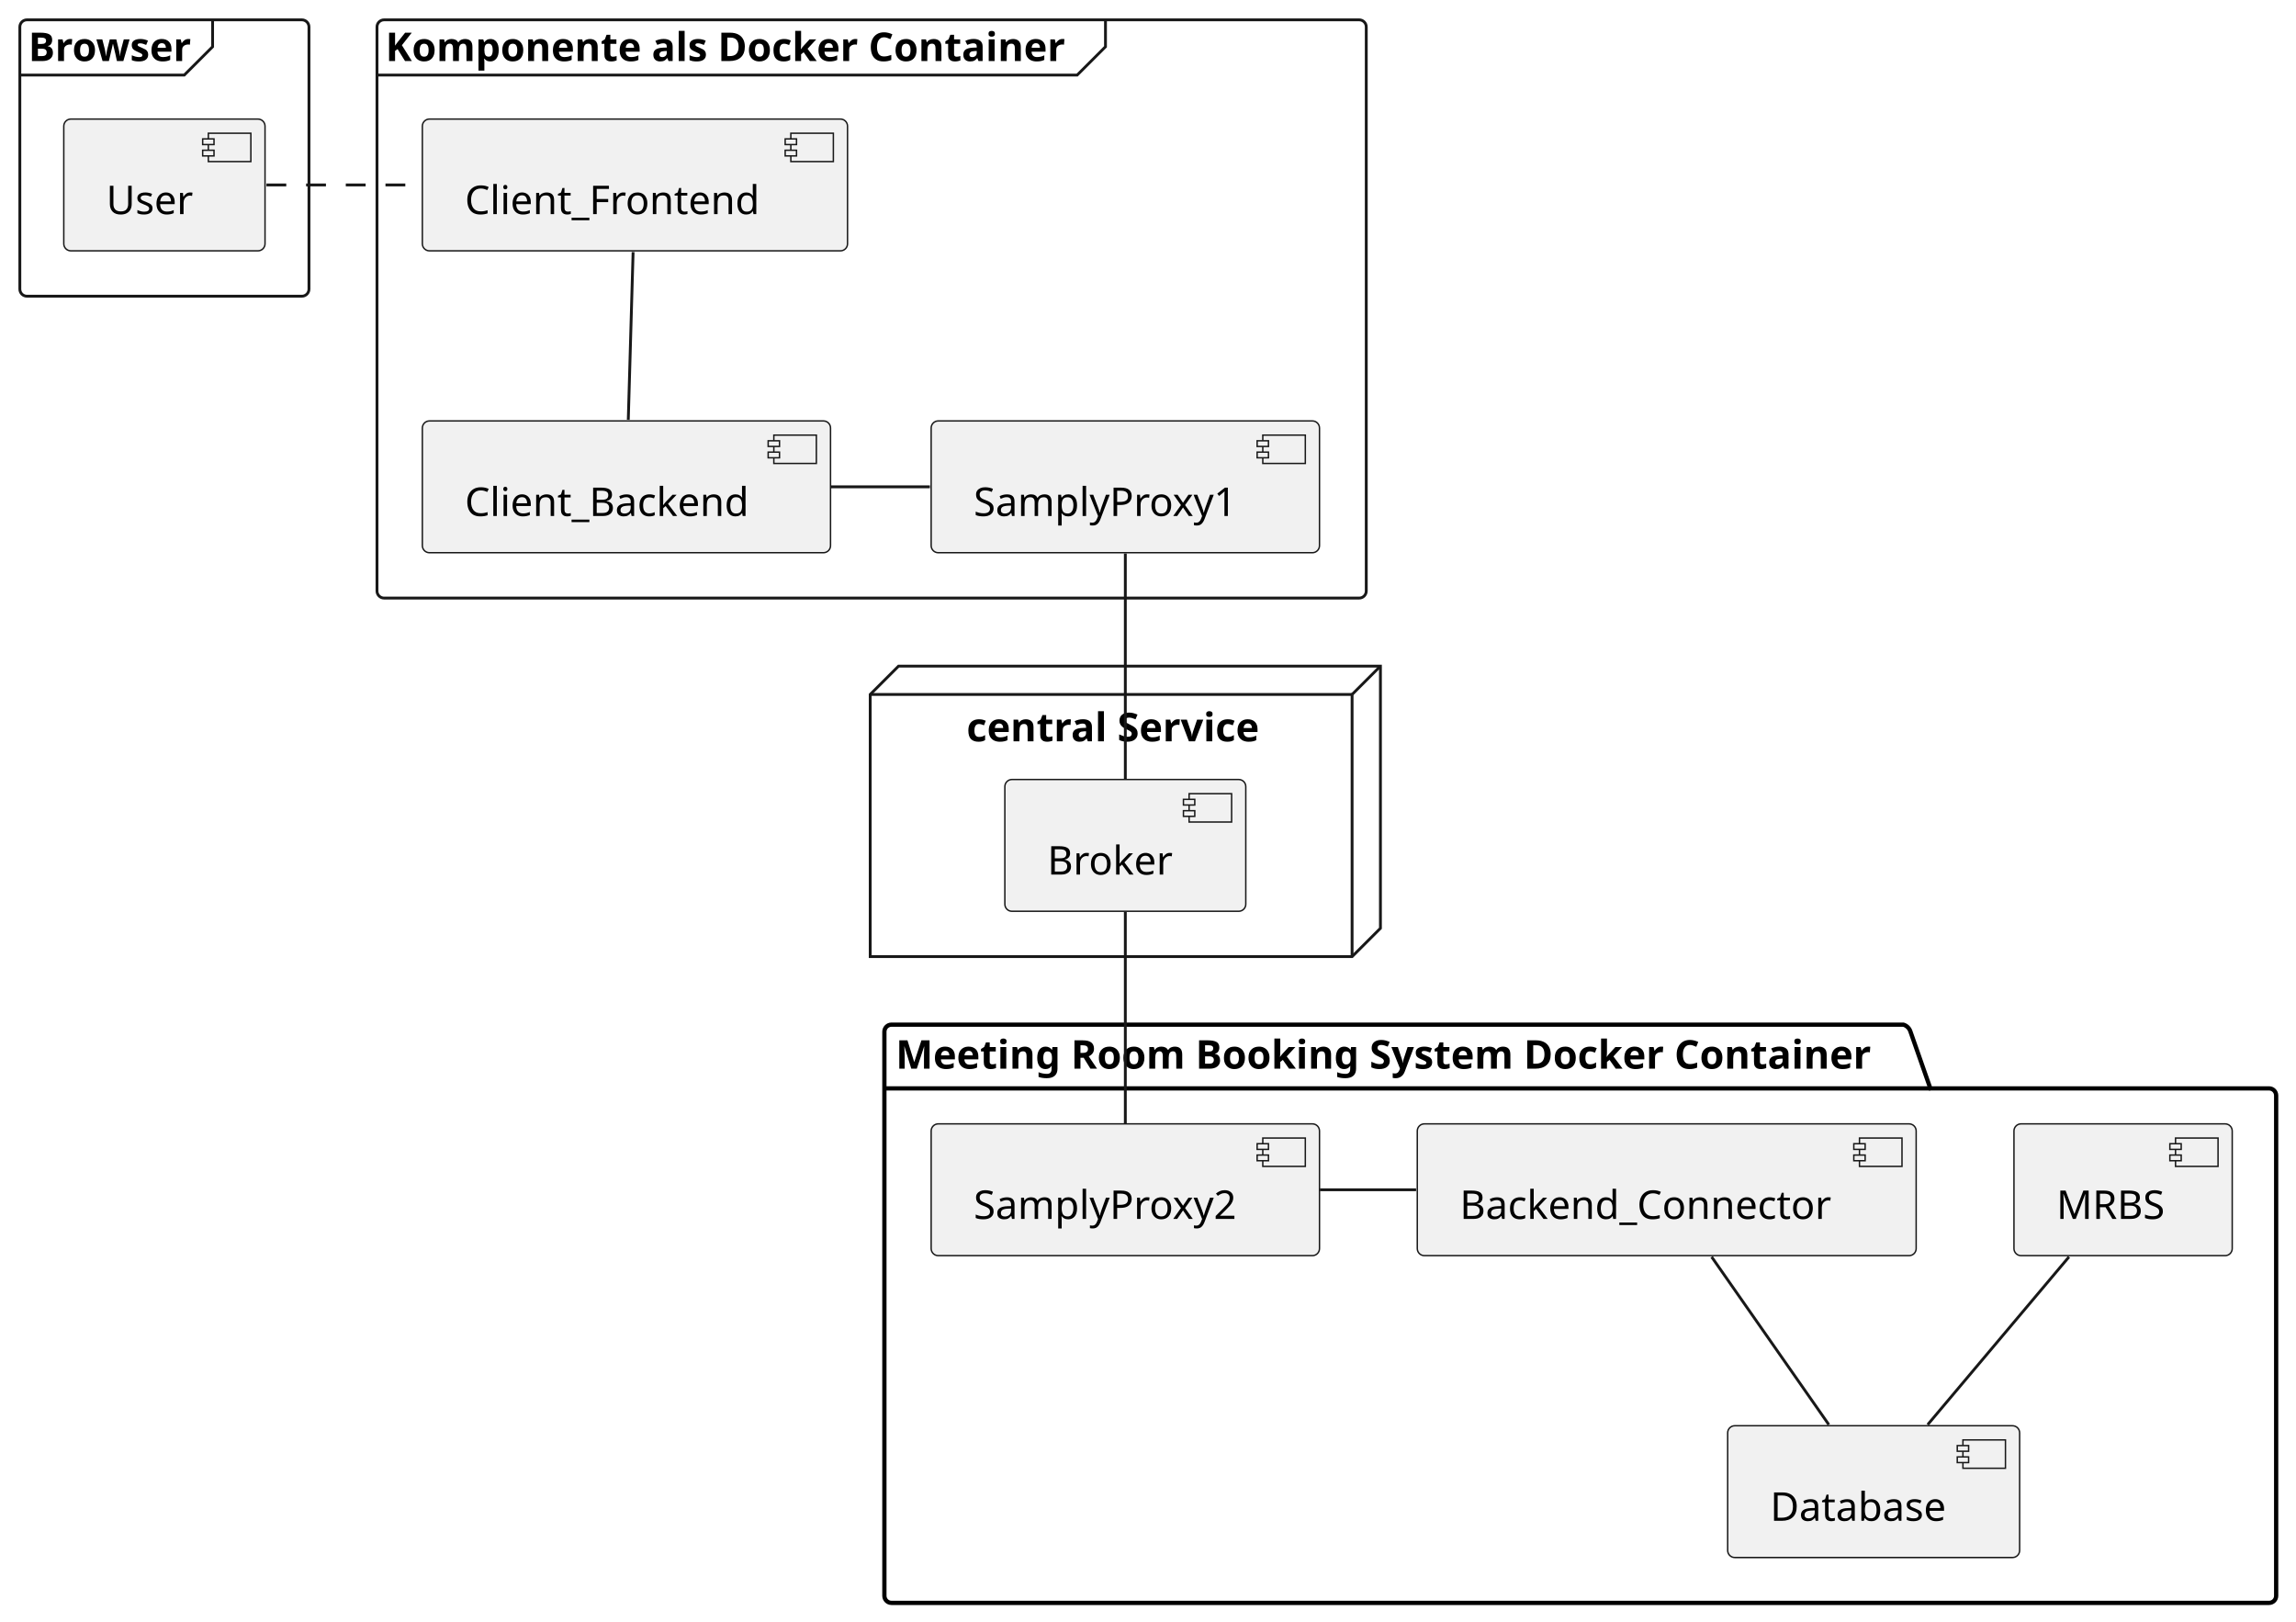
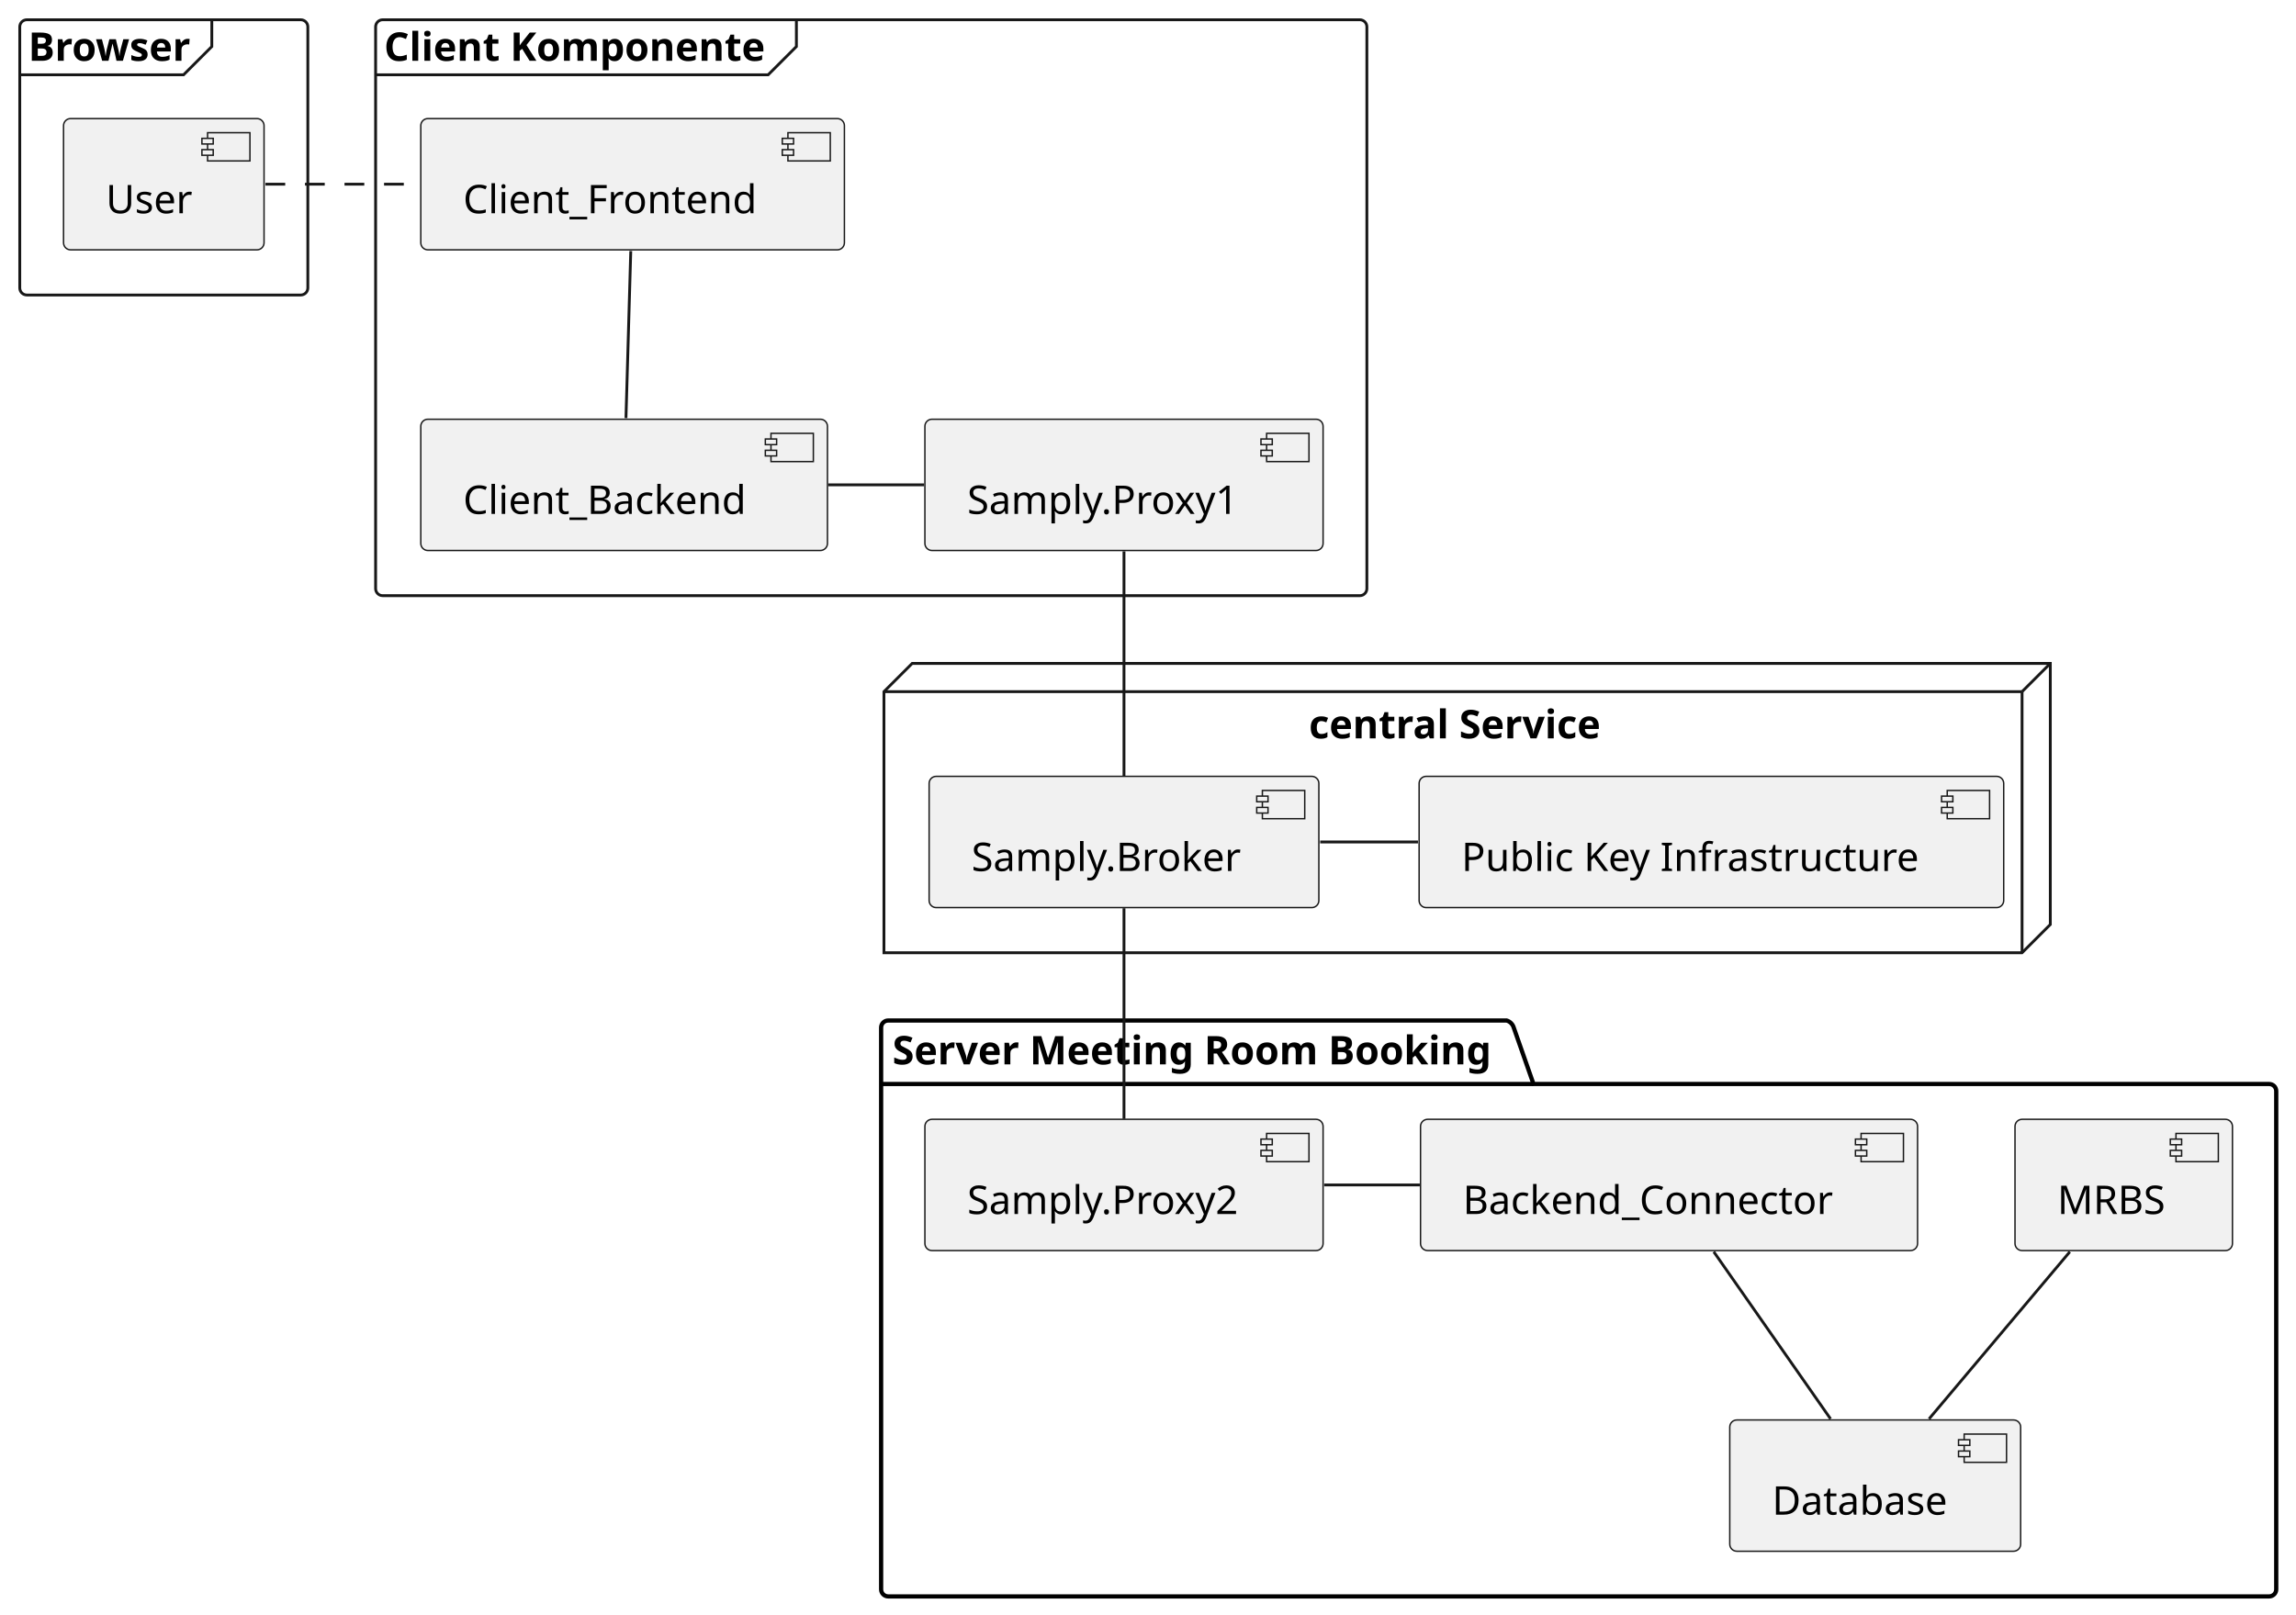
- <svg xmlns="http://www.w3.org/2000/svg" contentStyleType="text/css" height="572px" preserveAspectRatio="none" style="width:810px;height:572px;background:#FFFFFF;" version="1.1" viewBox="0 0 810 572" width="810px" zoomAndPan="magnify">
+ <svg xmlns="http://www.w3.org/2000/svg" contentStyleType="text/css" height="572px" preserveAspectRatio="none" style="width:813px;height:572px;background:#FFFFFF;" version="1.1" viewBox="0 0 813 572" width="813px" zoomAndPan="magnify">
  <defs />
  <g>
    <g id="cluster_Browser">
      <rect fill="none" height="97.49" rx="2.5" ry="2.5" style="stroke:#181818;stroke-width:1.0;" width="102" x="7" y="7" />
      <path d="M75,7 L75,16.488 L65,26.488 L7,26.488 " fill="none" style="stroke:#181818;stroke-width:1.0;" />
      <text fill="#000000" font-family="sans-serif" font-size="14" font-weight="bold" lengthAdjust="spacing" textLength="58" x="10" y="21.535">Browser</text>
    </g>
-     <g id="cluster_Komponente als Docker Container">
-       <rect fill="none" height="203.98" rx="2.5" ry="2.5" style="stroke:#181818;stroke-width:1.0;" width="349" x="133" y="7" />
-       <path d="M390,7 L390,16.488 L380,26.488 L133,26.488 " fill="none" style="stroke:#181818;stroke-width:1.0;" />
-       <text fill="#000000" font-family="sans-serif" font-size="14" font-weight="bold" lengthAdjust="spacing" textLength="247" x="136" y="21.535">Komponente als Docker Container</text>
+     <g id="cluster_Client Komponente">
+       <rect fill="none" height="203.98" rx="2.5" ry="2.5" style="stroke:#181818;stroke-width:1.0;" width="351" x="133" y="7" />
+       <path d="M282,7 L282,16.488 L272,26.488 L133,26.488 " fill="none" style="stroke:#181818;stroke-width:1.0;" />
+       <text fill="#000000" font-family="sans-serif" font-size="14" font-weight="bold" lengthAdjust="spacing" textLength="139" x="136" y="21.535">Client Komponente</text>
    </g>
    <g id="cluster_central Service">
-       <polygon fill="none" points="307,244.98,317,234.98,487,234.98,487,327.46,477,337.46,307,337.46,307,244.98" style="stroke:#181818;stroke-width:1.0;" />
-       <line style="stroke:#181818;stroke-width:1.0;" x1="477" x2="487" y1="244.98" y2="234.98" />
-       <line style="stroke:#181818;stroke-width:1.0;" x1="307" x2="477" y1="244.98" y2="244.98" />
-       <line style="stroke:#181818;stroke-width:1.0;" x1="477" x2="477" y1="244.98" y2="337.46" />
-       <text fill="#000000" font-family="sans-serif" font-size="14" font-weight="bold" lengthAdjust="spacing" textLength="104" x="341" y="261.515">central Service</text>
+       <polygon fill="none" points="313,244.98,323,234.98,726,234.98,726,327.46,716,337.46,313,337.46,313,244.98" style="stroke:#181818;stroke-width:1.0;" />
+       <line style="stroke:#181818;stroke-width:1.0;" x1="716" x2="726" y1="244.98" y2="234.98" />
+       <line style="stroke:#181818;stroke-width:1.0;" x1="313" x2="716" y1="244.98" y2="244.98" />
+       <line style="stroke:#181818;stroke-width:1.0;" x1="716" x2="716" y1="244.98" y2="337.46" />
+       <text fill="#000000" font-family="sans-serif" font-size="14" font-weight="bold" lengthAdjust="spacing" textLength="104" x="463.5" y="261.515">central Service</text>
    </g>
-     <g id="cluster_Meeting Room Booking System Docker Container">
-       <path d="M314.5,361.46 L671.5,361.46 A3.75,3.75 0 0 1 674,363.96 L681,383.948 L800.5,383.948 A2.5,2.5 0 0 1 803,386.448 L803,562.94 A2.5,2.5 0 0 1 800.5,565.44 L314.5,565.44 A2.5,2.5 0 0 1 312,562.94 L312,363.96 A2.5,2.5 0 0 1 314.5,361.46 " fill="none" style="stroke:#000000;stroke-width:1.5;" />
-       <line style="stroke:#000000;stroke-width:1.5;" x1="312" x2="681" y1="383.948" y2="383.948" />
-       <text fill="#000000" font-family="sans-serif" font-size="14" font-weight="bold" lengthAdjust="spacing" textLength="356" x="316" y="376.995">Meeting Room Booking System Docker Container</text>
+     <g id="cluster_Server Meeting Room Booking">
+       <path d="M314.5,361.46 L533.5,361.46 A3.75,3.75 0 0 1 536,363.96 L543,383.948 L803.5,383.948 A2.5,2.5 0 0 1 806,386.448 L806,562.94 A2.5,2.5 0 0 1 803.5,565.44 L314.5,565.44 A2.5,2.5 0 0 1 312,562.94 L312,363.96 A2.5,2.5 0 0 1 314.5,361.46 " fill="none" style="stroke:#000000;stroke-width:1.5;" />
+       <line style="stroke:#000000;stroke-width:1.5;" x1="312" x2="543" y1="383.948" y2="383.948" />
+       <text fill="#000000" font-family="sans-serif" font-size="14" font-weight="bold" lengthAdjust="spacing" textLength="218" x="316" y="376.995">Server Meeting Room Booking</text>
    </g>
    <g id="elem_User">
      <rect fill="#F1F1F1" height="46.488" rx="2.5" ry="2.5" style="stroke:#181818;stroke-width:0.5;" width="71" x="22.5" y="42" />
      <rect fill="#F1F1F1" height="10" style="stroke:#181818;stroke-width:0.5;" width="15" x="73.5" y="47" />
      <rect fill="#F1F1F1" height="2" style="stroke:#181818;stroke-width:0.5;" width="4" x="71.5" y="49" />
      <rect fill="#F1F1F1" height="2" style="stroke:#181818;stroke-width:0.5;" width="4" x="71.5" y="53" />
      <text fill="#000000" font-family="sans-serif" font-size="14" lengthAdjust="spacing" textLength="31" x="37.5" y="75.535">User</text>
    </g>
    <g id="elem_Client_Frontend">
      <rect fill="#F1F1F1" height="46.488" rx="2.5" ry="2.5" style="stroke:#181818;stroke-width:0.5;" width="150" x="149" y="42" />
      <rect fill="#F1F1F1" height="10" style="stroke:#181818;stroke-width:0.5;" width="15" x="279" y="47" />
      <rect fill="#F1F1F1" height="2" style="stroke:#181818;stroke-width:0.5;" width="4" x="277" y="49" />
      <rect fill="#F1F1F1" height="2" style="stroke:#181818;stroke-width:0.5;" width="4" x="277" y="53" />
      <text fill="#000000" font-family="sans-serif" font-size="14" lengthAdjust="spacing" textLength="110" x="164" y="75.535">Client_Frontend</text>
    </g>
    <g id="elem_Client_Backend">
      <rect fill="#F1F1F1" height="46.488" rx="2.5" ry="2.5" style="stroke:#181818;stroke-width:0.5;" width="144" x="149" y="148.49" />
      <rect fill="#F1F1F1" height="10" style="stroke:#181818;stroke-width:0.5;" width="15" x="273" y="153.49" />
      <rect fill="#F1F1F1" height="2" style="stroke:#181818;stroke-width:0.5;" width="4" x="271" y="155.49" />
      <rect fill="#F1F1F1" height="2" style="stroke:#181818;stroke-width:0.5;" width="4" x="271" y="159.49" />
      <text fill="#000000" font-family="sans-serif" font-size="14" lengthAdjust="spacing" textLength="104" x="164" y="182.025">Client_Backend</text>
    </g>
-     <g id="elem_SamplyProxy1">
-       <rect fill="#F1F1F1" height="46.488" rx="2.5" ry="2.5" style="stroke:#181818;stroke-width:0.5;" width="137" x="328.5" y="148.49" />
-       <rect fill="#F1F1F1" height="10" style="stroke:#181818;stroke-width:0.5;" width="15" x="445.5" y="153.49" />
-       <rect fill="#F1F1F1" height="2" style="stroke:#181818;stroke-width:0.5;" width="4" x="443.5" y="155.49" />
-       <rect fill="#F1F1F1" height="2" style="stroke:#181818;stroke-width:0.5;" width="4" x="443.5" y="159.49" />
-       <text fill="#000000" font-family="sans-serif" font-size="14" lengthAdjust="spacing" textLength="97" x="343.5" y="182.025">SamplyProxy1</text>
+     <g id="elem_Samply.Proxy1">
+       <rect fill="#F1F1F1" height="46.488" rx="2.5" ry="2.5" style="stroke:#181818;stroke-width:0.5;" width="141" x="327.5" y="148.49" />
+       <rect fill="#F1F1F1" height="10" style="stroke:#181818;stroke-width:0.5;" width="15" x="448.5" y="153.49" />
+       <rect fill="#F1F1F1" height="2" style="stroke:#181818;stroke-width:0.5;" width="4" x="446.5" y="155.49" />
+       <rect fill="#F1F1F1" height="2" style="stroke:#181818;stroke-width:0.5;" width="4" x="446.5" y="159.49" />
+       <text fill="#000000" font-family="sans-serif" font-size="14" lengthAdjust="spacing" textLength="101" x="342.5" y="182.025">Samply.Proxy1</text>
    </g>
-     <g id="elem_Broker">
-       <rect fill="#F1F1F1" height="46.488" rx="2.5" ry="2.5" style="stroke:#181818;stroke-width:0.5;" width="85" x="354.5" y="274.98" />
-       <rect fill="#F1F1F1" height="10" style="stroke:#181818;stroke-width:0.5;" width="15" x="419.5" y="279.98" />
-       <rect fill="#F1F1F1" height="2" style="stroke:#181818;stroke-width:0.5;" width="4" x="417.5" y="281.98" />
-       <rect fill="#F1F1F1" height="2" style="stroke:#181818;stroke-width:0.5;" width="4" x="417.5" y="285.98" />
-       <text fill="#000000" font-family="sans-serif" font-size="14" lengthAdjust="spacing" textLength="45" x="369.5" y="308.515">Broker</text>
+     <g id="elem_Samply.Broker">
+       <rect fill="#F1F1F1" height="46.488" rx="2.5" ry="2.5" style="stroke:#181818;stroke-width:0.5;" width="138" x="329" y="274.98" />
+       <rect fill="#F1F1F1" height="10" style="stroke:#181818;stroke-width:0.5;" width="15" x="447" y="279.98" />
+       <rect fill="#F1F1F1" height="2" style="stroke:#181818;stroke-width:0.5;" width="4" x="445" y="281.98" />
+       <rect fill="#F1F1F1" height="2" style="stroke:#181818;stroke-width:0.5;" width="4" x="445" y="285.98" />
+       <text fill="#000000" font-family="sans-serif" font-size="14" lengthAdjust="spacing" textLength="98" x="344" y="308.515">Samply.Broker</text>
    </g>
-     <g id="elem_SamplyProxy2">
-       <rect fill="#F1F1F1" height="46.488" rx="2.5" ry="2.5" style="stroke:#181818;stroke-width:0.5;" width="137" x="328.5" y="396.46" />
-       <rect fill="#F1F1F1" height="10" style="stroke:#181818;stroke-width:0.5;" width="15" x="445.5" y="401.46" />
-       <rect fill="#F1F1F1" height="2" style="stroke:#181818;stroke-width:0.5;" width="4" x="443.5" y="403.46" />
-       <rect fill="#F1F1F1" height="2" style="stroke:#181818;stroke-width:0.5;" width="4" x="443.5" y="407.46" />
-       <text fill="#000000" font-family="sans-serif" font-size="14" lengthAdjust="spacing" textLength="97" x="343.5" y="429.995">SamplyProxy2</text>
+     <g id="elem_Public Key Infrastructure">
+       <rect fill="#F1F1F1" height="46.488" rx="2.5" ry="2.5" style="stroke:#181818;stroke-width:0.5;" width="207" x="502.5" y="274.98" />
+       <rect fill="#F1F1F1" height="10" style="stroke:#181818;stroke-width:0.5;" width="15" x="689.5" y="279.98" />
+       <rect fill="#F1F1F1" height="2" style="stroke:#181818;stroke-width:0.5;" width="4" x="687.5" y="281.98" />
+       <rect fill="#F1F1F1" height="2" style="stroke:#181818;stroke-width:0.5;" width="4" x="687.5" y="285.98" />
+       <text fill="#000000" font-family="sans-serif" font-size="14" lengthAdjust="spacing" textLength="167" x="517.5" y="308.515">Public Key Infrastructure</text>
+     </g>
+     <g id="elem_Samply.Proxy2">
+       <rect fill="#F1F1F1" height="46.488" rx="2.5" ry="2.5" style="stroke:#181818;stroke-width:0.5;" width="141" x="327.5" y="396.46" />
+       <rect fill="#F1F1F1" height="10" style="stroke:#181818;stroke-width:0.5;" width="15" x="448.5" y="401.46" />
+       <rect fill="#F1F1F1" height="2" style="stroke:#181818;stroke-width:0.5;" width="4" x="446.5" y="403.46" />
+       <rect fill="#F1F1F1" height="2" style="stroke:#181818;stroke-width:0.5;" width="4" x="446.5" y="407.46" />
+       <text fill="#000000" font-family="sans-serif" font-size="14" lengthAdjust="spacing" textLength="101" x="342.5" y="429.995">Samply.Proxy2</text>
    </g>
    <g id="elem_Backend_Connector">
-       <rect fill="#F1F1F1" height="46.488" rx="2.5" ry="2.5" style="stroke:#181818;stroke-width:0.5;" width="176" x="500" y="396.46" />
-       <rect fill="#F1F1F1" height="10" style="stroke:#181818;stroke-width:0.5;" width="15" x="656" y="401.46" />
-       <rect fill="#F1F1F1" height="2" style="stroke:#181818;stroke-width:0.5;" width="4" x="654" y="403.46" />
-       <rect fill="#F1F1F1" height="2" style="stroke:#181818;stroke-width:0.5;" width="4" x="654" y="407.46" />
-       <text fill="#000000" font-family="sans-serif" font-size="14" lengthAdjust="spacing" textLength="136" x="515" y="429.995">Backend_Connector</text>
+       <rect fill="#F1F1F1" height="46.488" rx="2.5" ry="2.5" style="stroke:#181818;stroke-width:0.5;" width="176" x="503" y="396.46" />
+       <rect fill="#F1F1F1" height="10" style="stroke:#181818;stroke-width:0.5;" width="15" x="659" y="401.46" />
+       <rect fill="#F1F1F1" height="2" style="stroke:#181818;stroke-width:0.5;" width="4" x="657" y="403.46" />
+       <rect fill="#F1F1F1" height="2" style="stroke:#181818;stroke-width:0.5;" width="4" x="657" y="407.46" />
+       <text fill="#000000" font-family="sans-serif" font-size="14" lengthAdjust="spacing" textLength="136" x="518" y="429.995">Backend_Connector</text>
    </g>
    <g id="elem_MRBS">
-       <rect fill="#F1F1F1" height="46.488" rx="2.5" ry="2.5" style="stroke:#181818;stroke-width:0.5;" width="77" x="710.5" y="396.46" />
-       <rect fill="#F1F1F1" height="10" style="stroke:#181818;stroke-width:0.5;" width="15" x="767.5" y="401.46" />
-       <rect fill="#F1F1F1" height="2" style="stroke:#181818;stroke-width:0.5;" width="4" x="765.5" y="403.46" />
-       <rect fill="#F1F1F1" height="2" style="stroke:#181818;stroke-width:0.5;" width="4" x="765.5" y="407.46" />
-       <text fill="#000000" font-family="sans-serif" font-size="14" lengthAdjust="spacing" textLength="37" x="725.5" y="429.995">MRBS</text>
+       <rect fill="#F1F1F1" height="46.488" rx="2.5" ry="2.5" style="stroke:#181818;stroke-width:0.5;" width="77" x="713.5" y="396.46" />
+       <rect fill="#F1F1F1" height="10" style="stroke:#181818;stroke-width:0.5;" width="15" x="770.5" y="401.46" />
+       <rect fill="#F1F1F1" height="2" style="stroke:#181818;stroke-width:0.5;" width="4" x="768.5" y="403.46" />
+       <rect fill="#F1F1F1" height="2" style="stroke:#181818;stroke-width:0.5;" width="4" x="768.5" y="407.46" />
+       <text fill="#000000" font-family="sans-serif" font-size="14" lengthAdjust="spacing" textLength="37" x="728.5" y="429.995">MRBS</text>
    </g>
    <g id="elem_Database">
-       <rect fill="#F1F1F1" height="46.488" rx="2.5" ry="2.5" style="stroke:#181818;stroke-width:0.5;" width="103" x="609.5" y="502.95" />
-       <rect fill="#F1F1F1" height="10" style="stroke:#181818;stroke-width:0.5;" width="15" x="692.5" y="507.95" />
-       <rect fill="#F1F1F1" height="2" style="stroke:#181818;stroke-width:0.5;" width="4" x="690.5" y="509.95" />
-       <rect fill="#F1F1F1" height="2" style="stroke:#181818;stroke-width:0.5;" width="4" x="690.5" y="513.95" />
-       <text fill="#000000" font-family="sans-serif" font-size="14" lengthAdjust="spacing" textLength="63" x="624.5" y="536.485">Database</text>
+       <rect fill="#F1F1F1" height="46.488" rx="2.5" ry="2.5" style="stroke:#181818;stroke-width:0.5;" width="103" x="612.5" y="502.95" />
+       <rect fill="#F1F1F1" height="10" style="stroke:#181818;stroke-width:0.5;" width="15" x="695.5" y="507.95" />
+       <rect fill="#F1F1F1" height="2" style="stroke:#181818;stroke-width:0.5;" width="4" x="693.5" y="509.95" />
+       <rect fill="#F1F1F1" height="2" style="stroke:#181818;stroke-width:0.5;" width="4" x="693.5" y="513.95" />
+       <text fill="#000000" font-family="sans-serif" font-size="14" lengthAdjust="spacing" textLength="63" x="627.5" y="536.485">Database</text>
    </g>
    <g id="link_User_Client_Frontend">
      <path d="M93.99,65.24 C112.19,65.24 130.38,65.24 148.58,65.24 " fill="none" id="User-Client_Frontend" style="stroke:#181818;stroke-width:1.0;stroke-dasharray:7.0,7.0;" />
    </g>
    <g id="link_Client_Frontend_Client_Backend">
      <path d="M223.35,88.92 C222.85,106.44 222.15,130.59 221.65,148.1 " fill="none" id="Client_Frontend-Client_Backend" style="stroke:#181818;stroke-width:1.0;" />
    </g>
-     <g id="link_Client_Backend_SamplyProxy1">
-       <path d="M293.19,171.73 C304.81,171.73 316.44,171.73 328.06,171.73 " fill="none" id="Client_Backend-SamplyProxy1" style="stroke:#181818;stroke-width:1.0;" />
+     <g id="link_Client_Backend_Samply.Proxy1">
+       <path d="M293.25,171.73 C304.57,171.73 315.89,171.73 327.21,171.73 " fill="none" id="Client_Backend-Samply.Proxy1" style="stroke:#181818;stroke-width:1.0;" />
    </g>
-     <g id="link_SamplyProxy1_Broker">
-       <path d="M397,195.27 C397,217.84 397,252.34 397,274.84 " fill="none" id="SamplyProxy1-Broker" style="stroke:#181818;stroke-width:1.0;" />
+     <g id="link_Samply.Proxy1_Samply.Broker">
+       <path d="M398,195.27 C398,217.84 398,252.34 398,274.84 " fill="none" id="Samply.Proxy1-Samply.Broker" style="stroke:#181818;stroke-width:1.0;" />
    </g>
-     <g id="link_Broker_SamplyProxy2">
-       <path d="M397,321.69 C397,343.06 397,375 397,396.33 " fill="none" id="Broker-SamplyProxy2" style="stroke:#181818;stroke-width:1.0;" />
+     <g id="link_Samply.Broker_Samply.Proxy2">
+       <path d="M398,321.69 C398,343.06 398,375 398,396.33 " fill="none" id="Samply.Broker-Samply.Proxy2" style="stroke:#181818;stroke-width:1.0;" />
    </g>
-     <g id="link_SamplyProxy2_Backend_Connector">
-       <path d="M465.64,419.71 C476.95,419.71 488.26,419.71 499.58,419.71 " fill="none" id="SamplyProxy2-Backend_Connector" style="stroke:#181818;stroke-width:1.0;" />
+     <g id="link_Samply.Broker_Public Key Infrastructure">
+       <path d="M467.47,298.22 C479.01,298.22 490.56,298.22 502.1,298.22 " fill="none" id="Samply.Broker-Public Key Infrastructure" style="stroke:#181818;stroke-width:1.0;" />
+     </g>
+     <g id="link_Samply.Proxy2_Backend_Connector">
+       <path d="M468.87,419.71 C480.16,419.71 491.45,419.71 502.74,419.71 " fill="none" id="Samply.Proxy2-Backend_Connector" style="stroke:#181818;stroke-width:1.0;" />
    </g>
    <g id="link_Backend_Connector_Database">
-       <path d="M603.84,443.38 C616.08,460.91 632.95,485.05 645.19,502.57 " fill="none" id="Backend_Connector-Database" style="stroke:#181818;stroke-width:1.0;" />
+       <path d="M606.84,443.38 C619.08,460.91 635.95,485.05 648.19,502.57 " fill="none" id="Backend_Connector-Database" style="stroke:#181818;stroke-width:1.0;" />
    </g>
    <g id="link_MRBS_Database">
-       <path d="M729.91,443.38 C715.14,460.91 694.81,485.05 680.06,502.57 " fill="none" id="MRBS-Database" style="stroke:#181818;stroke-width:1.0;" />
+       <path d="M732.91,443.38 C718.14,460.91 697.81,485.05 683.06,502.57 " fill="none" id="MRBS-Database" style="stroke:#181818;stroke-width:1.0;" />
    </g>
  </g>
</svg>
